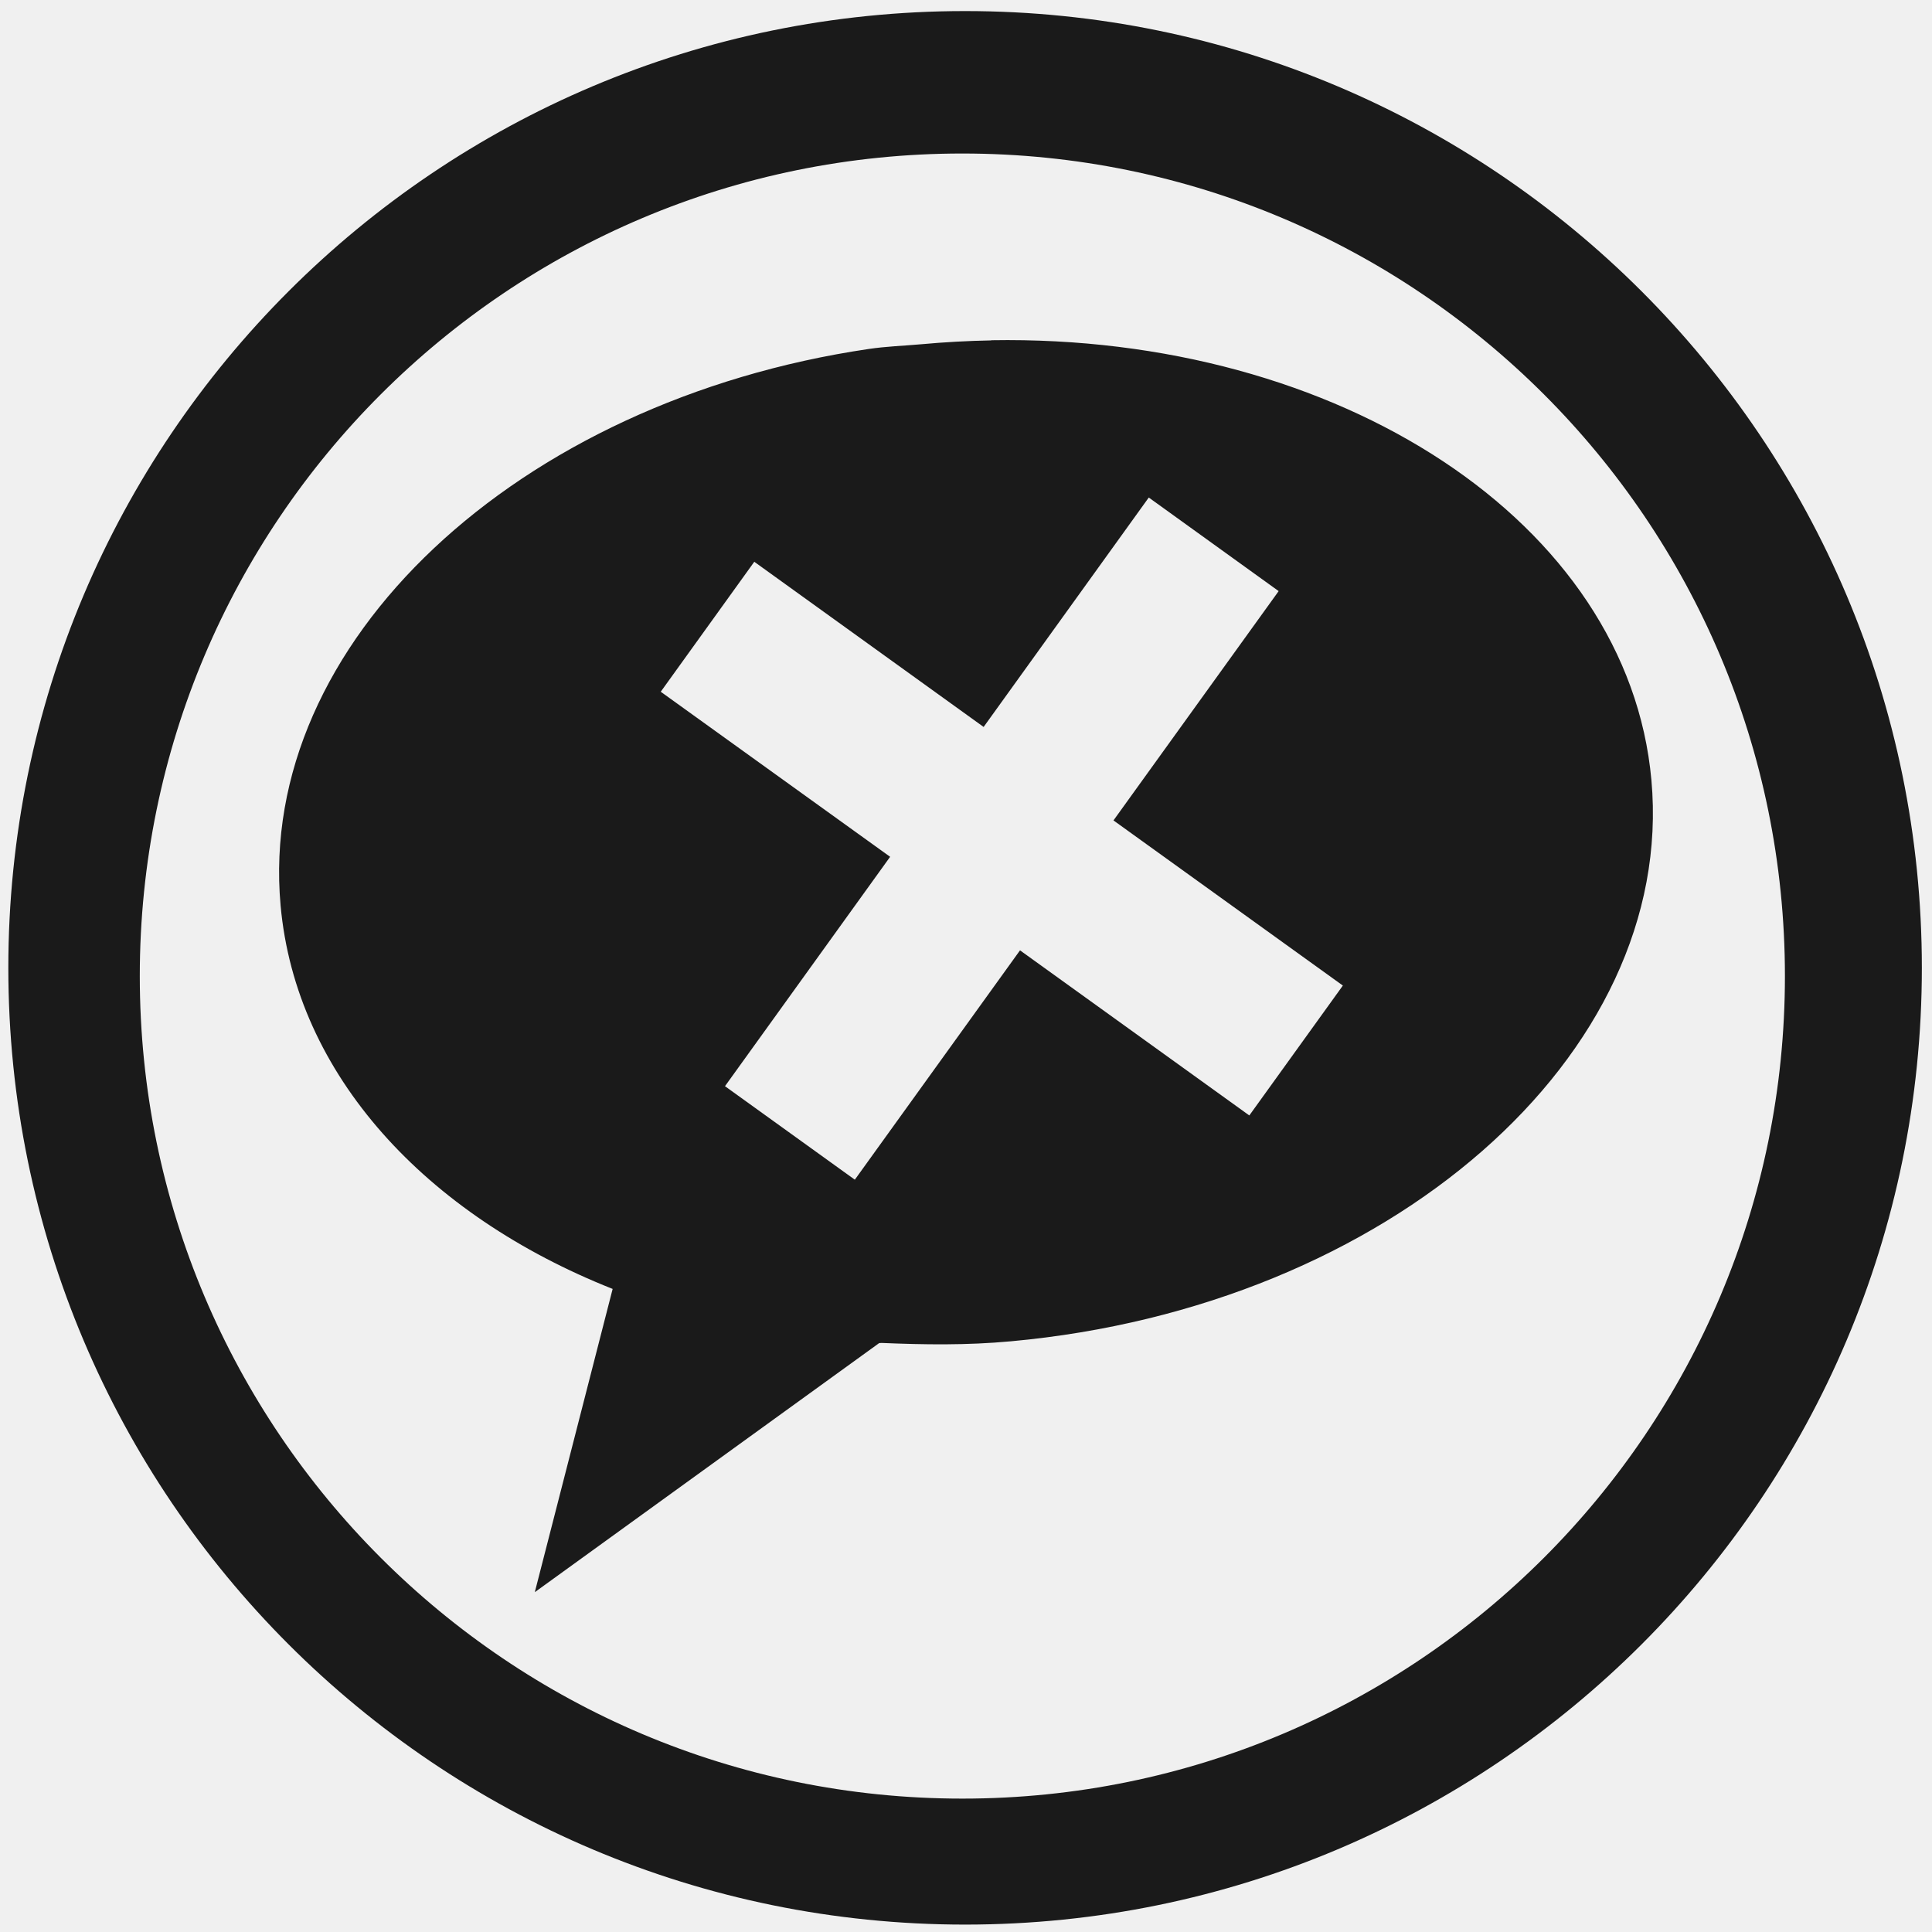
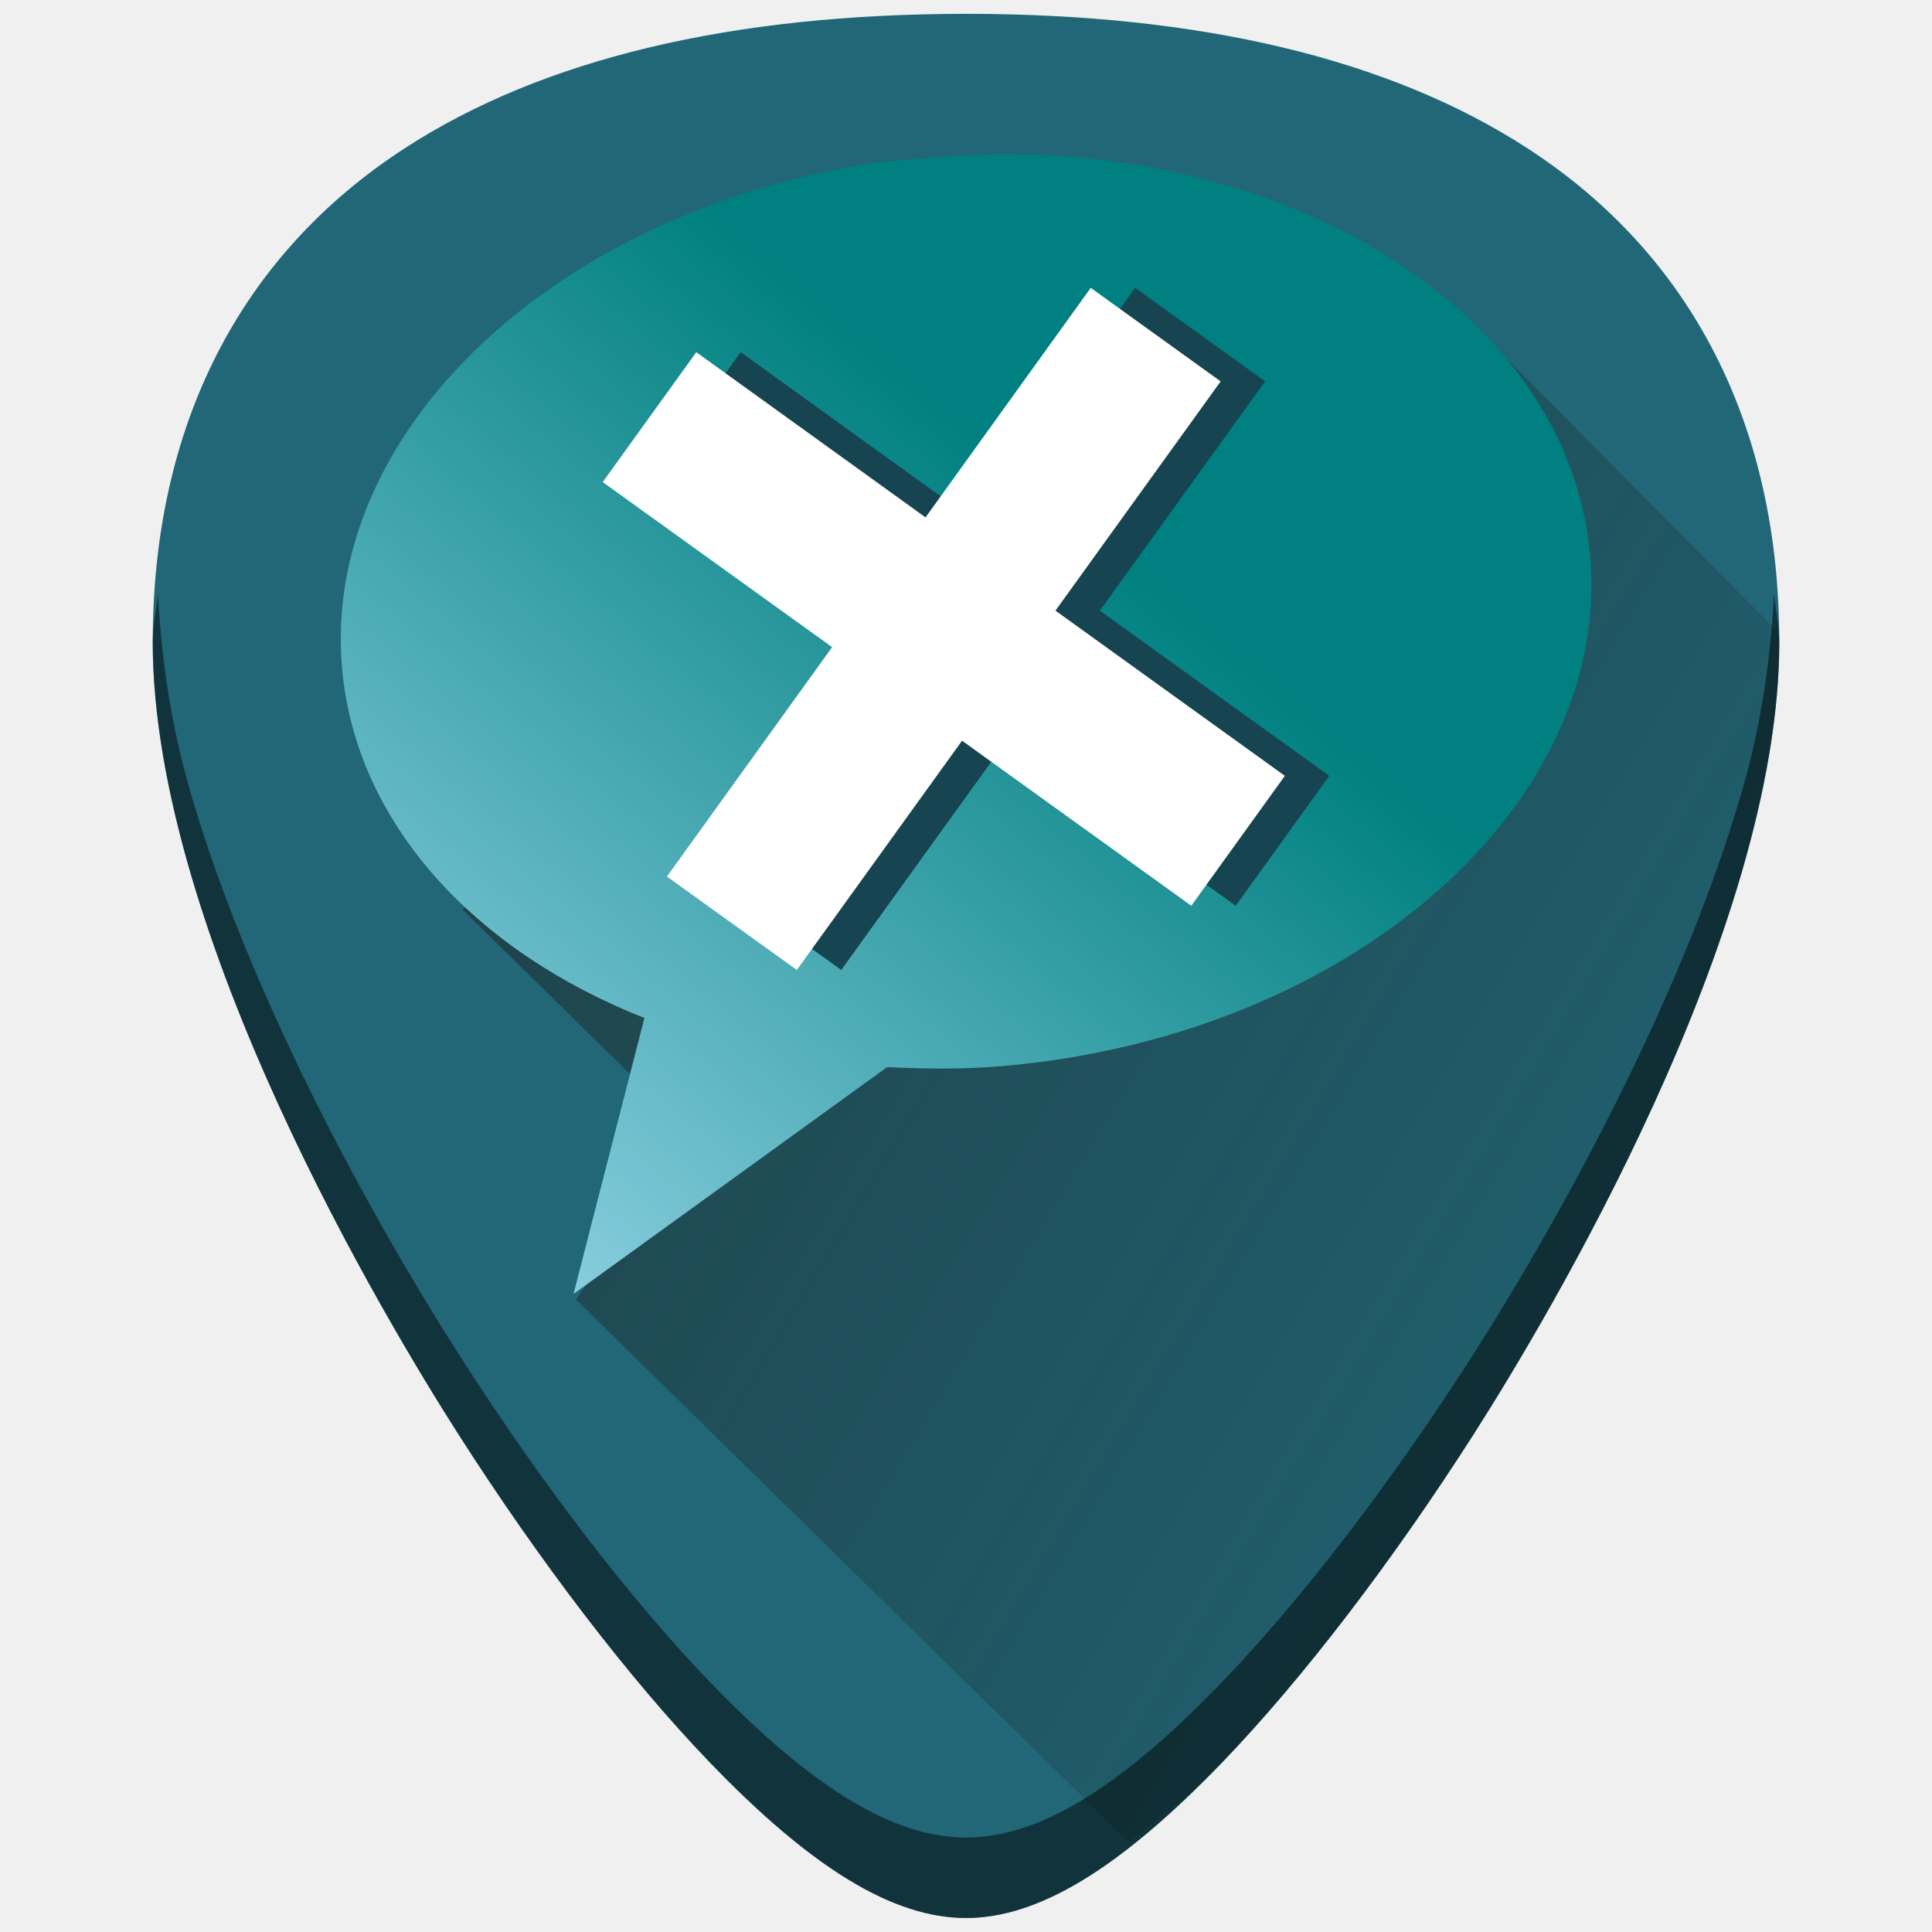
- <svg xmlns="http://www.w3.org/2000/svg" width="48" height="48" viewBox="0 0 12.7 12.7" version="1.1" id="svg829">
+ <svg xmlns="http://www.w3.org/2000/svg" xmlns:xlink="http://www.w3.org/1999/xlink" width="48" height="48" viewBox="0 0 12.7 12.7" version="1.1" id="svg829">
  <defs id="defs823">
    <clipPath clipPathUnits="userSpaceOnUse" id="clipPath927">
      <g id="use929">
        <path style="fill:#2ca089;stroke-width:0.041" d="m -5.744,283.475 -10.956,10.956 0.303,0.303 0.773,-0.772 0.773,0.772 -0.773,0.773 1.159,1.159 0.773,-0.772 0.773,0.772 -0.773,0.773 0.386,0.386 10.956,-10.955 z m -0.608,1.214 0.773,0.773 -0.773,0.773 -0.772,-0.773 z m -1.545,1.546 0.773,0.772 -0.773,0.773 -0.773,-0.773 z m 3.477,0.386 0.773,0.773 -0.773,0.773 -0.772,-0.773 z m -5.023,1.159 0.773,0.773 -0.773,0.773 -0.773,-0.773 z m 3.478,0.387 0.773,0.772 -0.773,0.773 -0.773,-0.773 z m -5.023,1.159 0.772,0.773 -0.772,0.772 -0.773,-0.772 z m 3.477,0.386 0.773,0.773 -0.773,0.773 -0.773,-0.773 z m -5.023,1.159 0.773,0.773 -0.773,0.773 -0.773,-0.773 z m 3.478,0.387 0.772,0.773 -0.772,0.772 -0.773,-0.772 z m -5.023,1.159 0.773,0.773 -0.773,0.773 -0.772,-0.773 z m 3.478,0.386 0.773,0.773 -0.773,0.773 -0.773,-0.773 z m -1.546,1.546 0.773,0.773 -0.773,0.773 -0.772,-0.773 z" id="path970" />
        <path style="fill:#1a1a1a;fill-opacity:1;stroke-width:0.139" d="m -9.549,285.309 a 5.407,5.407 0 0 1 5.407,5.407 5.407,5.407 0 0 1 -5.407,5.407 5.407,5.407 0 0 1 -5.407,-5.407 5.407,5.407 0 0 1 5.407,-5.407 z" id="path972" />
      </g>
    </clipPath>
    <clipPath clipPathUnits="userSpaceOnUse" id="clipPath944">
      <g id="use946" transform="translate(0,-3.9583333e-6)">
        <g clip-path="url(#clipPath927)" id="g959">
          <g id="g957">
            <path style="fill:#2ca089;stroke-width:0.041" d="m -5.744,283.475 -10.956,10.956 0.303,0.303 0.773,-0.772 0.773,0.772 -0.773,0.773 1.159,1.159 0.773,-0.772 0.773,0.772 -0.773,0.773 0.386,0.386 10.956,-10.955 z m -0.608,1.214 0.773,0.773 -0.773,0.773 -0.772,-0.773 z m -1.545,1.546 0.773,0.772 -0.773,0.773 -0.773,-0.773 z m 3.477,0.386 0.773,0.773 -0.773,0.773 -0.772,-0.773 z m -5.023,1.159 0.773,0.773 -0.773,0.773 -0.773,-0.773 z m 3.478,0.387 0.773,0.772 -0.773,0.773 -0.773,-0.773 z m -5.023,1.159 0.772,0.773 -0.772,0.772 -0.773,-0.772 z m 3.477,0.386 0.773,0.773 -0.773,0.773 -0.773,-0.773 z m -5.023,1.159 0.773,0.773 -0.773,0.773 -0.773,-0.773 z m 3.478,0.387 0.772,0.773 -0.772,0.772 -0.773,-0.772 z m -5.023,1.159 0.773,0.773 -0.773,0.773 -0.772,-0.773 z m 3.478,0.386 0.773,0.773 -0.773,0.773 -0.773,-0.773 z m -1.546,1.546 0.773,0.773 -0.773,0.773 -0.772,-0.773 z" id="path953" />
            <path style="fill:#1a1a1a;fill-opacity:1;stroke-width:0.139" d="m -9.549,285.309 a 5.407,5.407 0 0 1 5.407,5.407 5.407,5.407 0 0 1 -5.407,5.407 5.407,5.407 0 0 1 -5.407,-5.407 5.407,5.407 0 0 1 5.407,-5.407 z" id="path955" />
          </g>
        </g>
      </g>
    </clipPath>
    <clipPath clipPathUnits="userSpaceOnUse" id="clipPath978">
      <path style="fill:#1a1a1a;fill-opacity:1;stroke-width:0.139" d="m -9.549,285.309 a 5.407,5.407 0 0 1 5.407,5.407 5.407,5.407 0 0 1 -5.407,5.407 5.407,5.407 0 0 1 -5.407,-5.407 5.407,5.407 0 0 1 5.407,-5.407 z" id="path980" />
    </clipPath>
    <linearGradient id="linearGradient23362">
      <stop style="stop-color:#efb66b;stop-opacity:1;" offset="0" id="stop23364" />
      <stop style="stop-color:#553e23;stop-opacity:0;" offset="1" id="stop23366" />
    </linearGradient>
    <linearGradient id="linearGradient23397">
      <stop style="stop-color:#efb66b;stop-opacity:1;" offset="0" id="stop23399" />
      <stop style="stop-color:#efb66b;stop-opacity:0;" offset="1" id="stop23401" />
    </linearGradient>
+     <linearGradient xlink:href="#linearGradient912" id="linearGradient954" gradientUnits="userSpaceOnUse" x1="2.142" y1="285.645" x2="13.472" y2="292.468" gradientTransform="translate(-1.2875e-4,-5e-6)" />
+     <linearGradient id="linearGradient912">
+       <stop style="stop-color:#1c2422;stop-opacity:1;" offset="0" id="stop908" />
+       <stop style="stop-color:#1c2422;stop-opacity:0;" offset="1" id="stop910" />
+     </linearGradient>
+     <linearGradient gradientTransform="matrix(0.2344042,0,0,0.2344042,0.7241676,283.4375)" xlink:href="#linearGradient831" id="linearGradient833" x1="29.598" y1="20.204" x2="12.994" y2="39.974" gradientUnits="userSpaceOnUse" />
+     <linearGradient id="linearGradient831">
+       <stop style="stop-color:#008080;stop-opacity:1" offset="0" id="stop827" />
+       <stop style="stop-color:#87cdde;stop-opacity:1" offset="1" id="stop829" />
+     </linearGradient>
  </defs>
  <g id="layer1" transform="translate(0,-284.3)">
-     <path style="fill:#1a1a1a;fill-opacity:1;stroke-width:0.525" d="M 23.979 0.275 A 23.771 23.771 0 0 0 0.207 24.047 A 23.771 23.771 0 0 0 23.979 47.816 A 23.771 23.771 0 0 0 47.748 24.047 A 23.771 23.771 0 0 0 23.979 0.275 z M 23.91 3.814 A 20.436 20.436 0 0 1 44.346 24.25 A 20.436 20.436 0 0 1 23.91 44.686 A 20.436 20.436 0 0 1 3.473 24.25 A 20.436 20.436 0 0 1 23.91 3.814 z M 24.629 8.453 L 24.629 8.457 C 24.053 8.468 23.472 8.499 22.885 8.553 C 22.445 8.592 22.014 8.606 21.584 8.67 C 12.848 9.958 6.383 15.977 6.971 22.494 C 7.351 26.714 10.589 30.188 15.221 32.023 L 13.287 39.557 L 21.842 33.369 L 21.902 33.365 C 22.958 33.409 24.017 33.426 25.117 33.324 C 34.507 32.468 41.646 26.22 41.029 19.383 C 40.452 12.973 33.263 8.305 24.629 8.453 z M 28.541 12.361 L 31.768 14.686 L 27.664 20.383 L 33.363 24.486 L 31.039 27.713 L 25.342 23.611 L 21.238 29.309 L 18.012 26.986 L 22.115 21.287 L 16.416 17.186 L 18.74 13.957 L 24.438 18.061 L 28.541 12.361 z " transform="matrix(0.2645833,0,0,0.2645833,0,284.3)" id="path834" />
+     <path style="fill:#216778;stroke-width:0.024" d="m 6.35,284.391 c -1.543,0 -2.784,0.296 -3.687,0.882 -1.085,0.703 -1.659,1.826 -1.659,3.247 0,1.912 1.536,4.468 2.007,5.205 0.538,0.842 1.125,1.609 1.653,2.158 0.673,0.7 1.209,1.025 1.686,1.025 0.478,0 1.013,-0.326 1.686,-1.025 0.528,-0.549 1.115,-1.316 1.653,-2.158 0.471,-0.738 2.007,-3.293 2.007,-5.205 2.4e-5,-1.421 -0.573,-2.544 -1.658,-3.247 -0.903,-0.585 -2.144,-0.882 -3.687,-0.882 z" id="path830" />
+     <path style="opacity:0.7;fill:url(#linearGradient954);fill-opacity:1;stroke:none;stroke-width:0.265px;stroke-linecap:butt;stroke-linejoin:miter;stroke-opacity:1" d="m 7.417,296.407 c 0.199,-0.153 0.392,-0.288 0.619,-0.524 0.528,-0.549 1.115,-1.316 1.653,-2.158 0.235,-0.369 0.737,-1.192 1.18,-2.162 0.221,-0.485 0.428,-1.007 0.58,-1.527 0.151,-0.52 0.248,-1.038 0.248,-1.516 0,-0.023 -0.006,-0.042 -0.007,-0.065 l -1.803,-1.814 -6.848,3.636 1.494,1.469 -0.747,1.096 z" id="path906" />
+     <path style="opacity:0.5;fill:#000000;stroke-width:0.024" d="m 1.038,288.199 c -0.007,0.109 -0.034,0.208 -0.034,0.321 0,1.912 1.537,4.468 2.008,5.205 0.538,0.842 1.124,1.609 1.652,2.158 0.673,0.7 1.209,1.025 1.686,1.025 0.478,0 1.013,-0.326 1.686,-1.025 0.528,-0.549 1.115,-1.316 1.653,-2.158 0.471,-0.738 2.007,-3.293 2.007,-5.205 2e-6,-0.113 -0.027,-0.212 -0.034,-0.321 -0.022,0.421 -0.082,0.859 -0.213,1.308 -0.151,0.52 -0.358,1.042 -0.58,1.527 -0.443,0.97 -0.945,1.793 -1.18,2.162 -0.538,0.842 -1.125,1.609 -1.653,2.158 -0.336,0.35 -0.638,0.606 -0.916,0.775 -0.278,0.169 -0.531,0.25 -0.77,0.25 -0.239,0 -0.492,-0.081 -0.769,-0.25 -0.278,-0.169 -0.58,-0.425 -0.917,-0.775 C 4.136,294.805 3.549,294.038 3.012,293.196 2.776,292.827 2.274,292.004 1.832,291.034 1.61,290.549 1.403,290.027 1.252,289.507 1.121,289.058 1.06,288.62 1.038,288.199 Z" id="path879" />
+     <path style="fill:url(#linearGradient833);fill-opacity:1;stroke-width:0.123" d="m 6.501,285.318 v 9e-4 c -0.139,0.002 -0.279,0.01 -0.42,0.022 -0.106,0.01 -0.21,0.013 -0.313,0.028 -2.104,0.31 -3.66,1.76 -3.519,3.329 0.092,1.016 0.871,1.853 1.987,2.294 l -0.466,1.814 2.06,-1.49 0.015,-8.8e-4 c 0.254,0.012 0.51,0.015 0.775,-0.01 2.261,-0.206 3.98,-1.711 3.832,-3.358 -0.139,-1.544 -1.871,-2.667 -3.95,-2.632 z" id="path820" />
+     <path style="fill:#164450;fill-opacity:1;stroke-width:0.139" d="m 7.462,286.192 0.854,0.615 -1.086,1.507 1.508,1.086 -0.615,0.854 -1.507,-1.085 -1.086,1.507 -0.854,-0.614 1.086,-1.508 -1.508,-1.085 0.615,-0.854 1.507,1.086 z" id="path834-3" />
+     <path style="fill:#ffffff;fill-opacity:1;stroke-width:0.139" d="m 7.17,286.192 0.854,0.615 -1.086,1.507 1.508,1.086 -0.615,0.854 -1.507,-1.085 -1.086,1.507 -0.854,-0.614 1.086,-1.508 -1.508,-1.085 0.615,-0.854 1.507,1.086 z" id="path834" />
  </g>
</svg>
